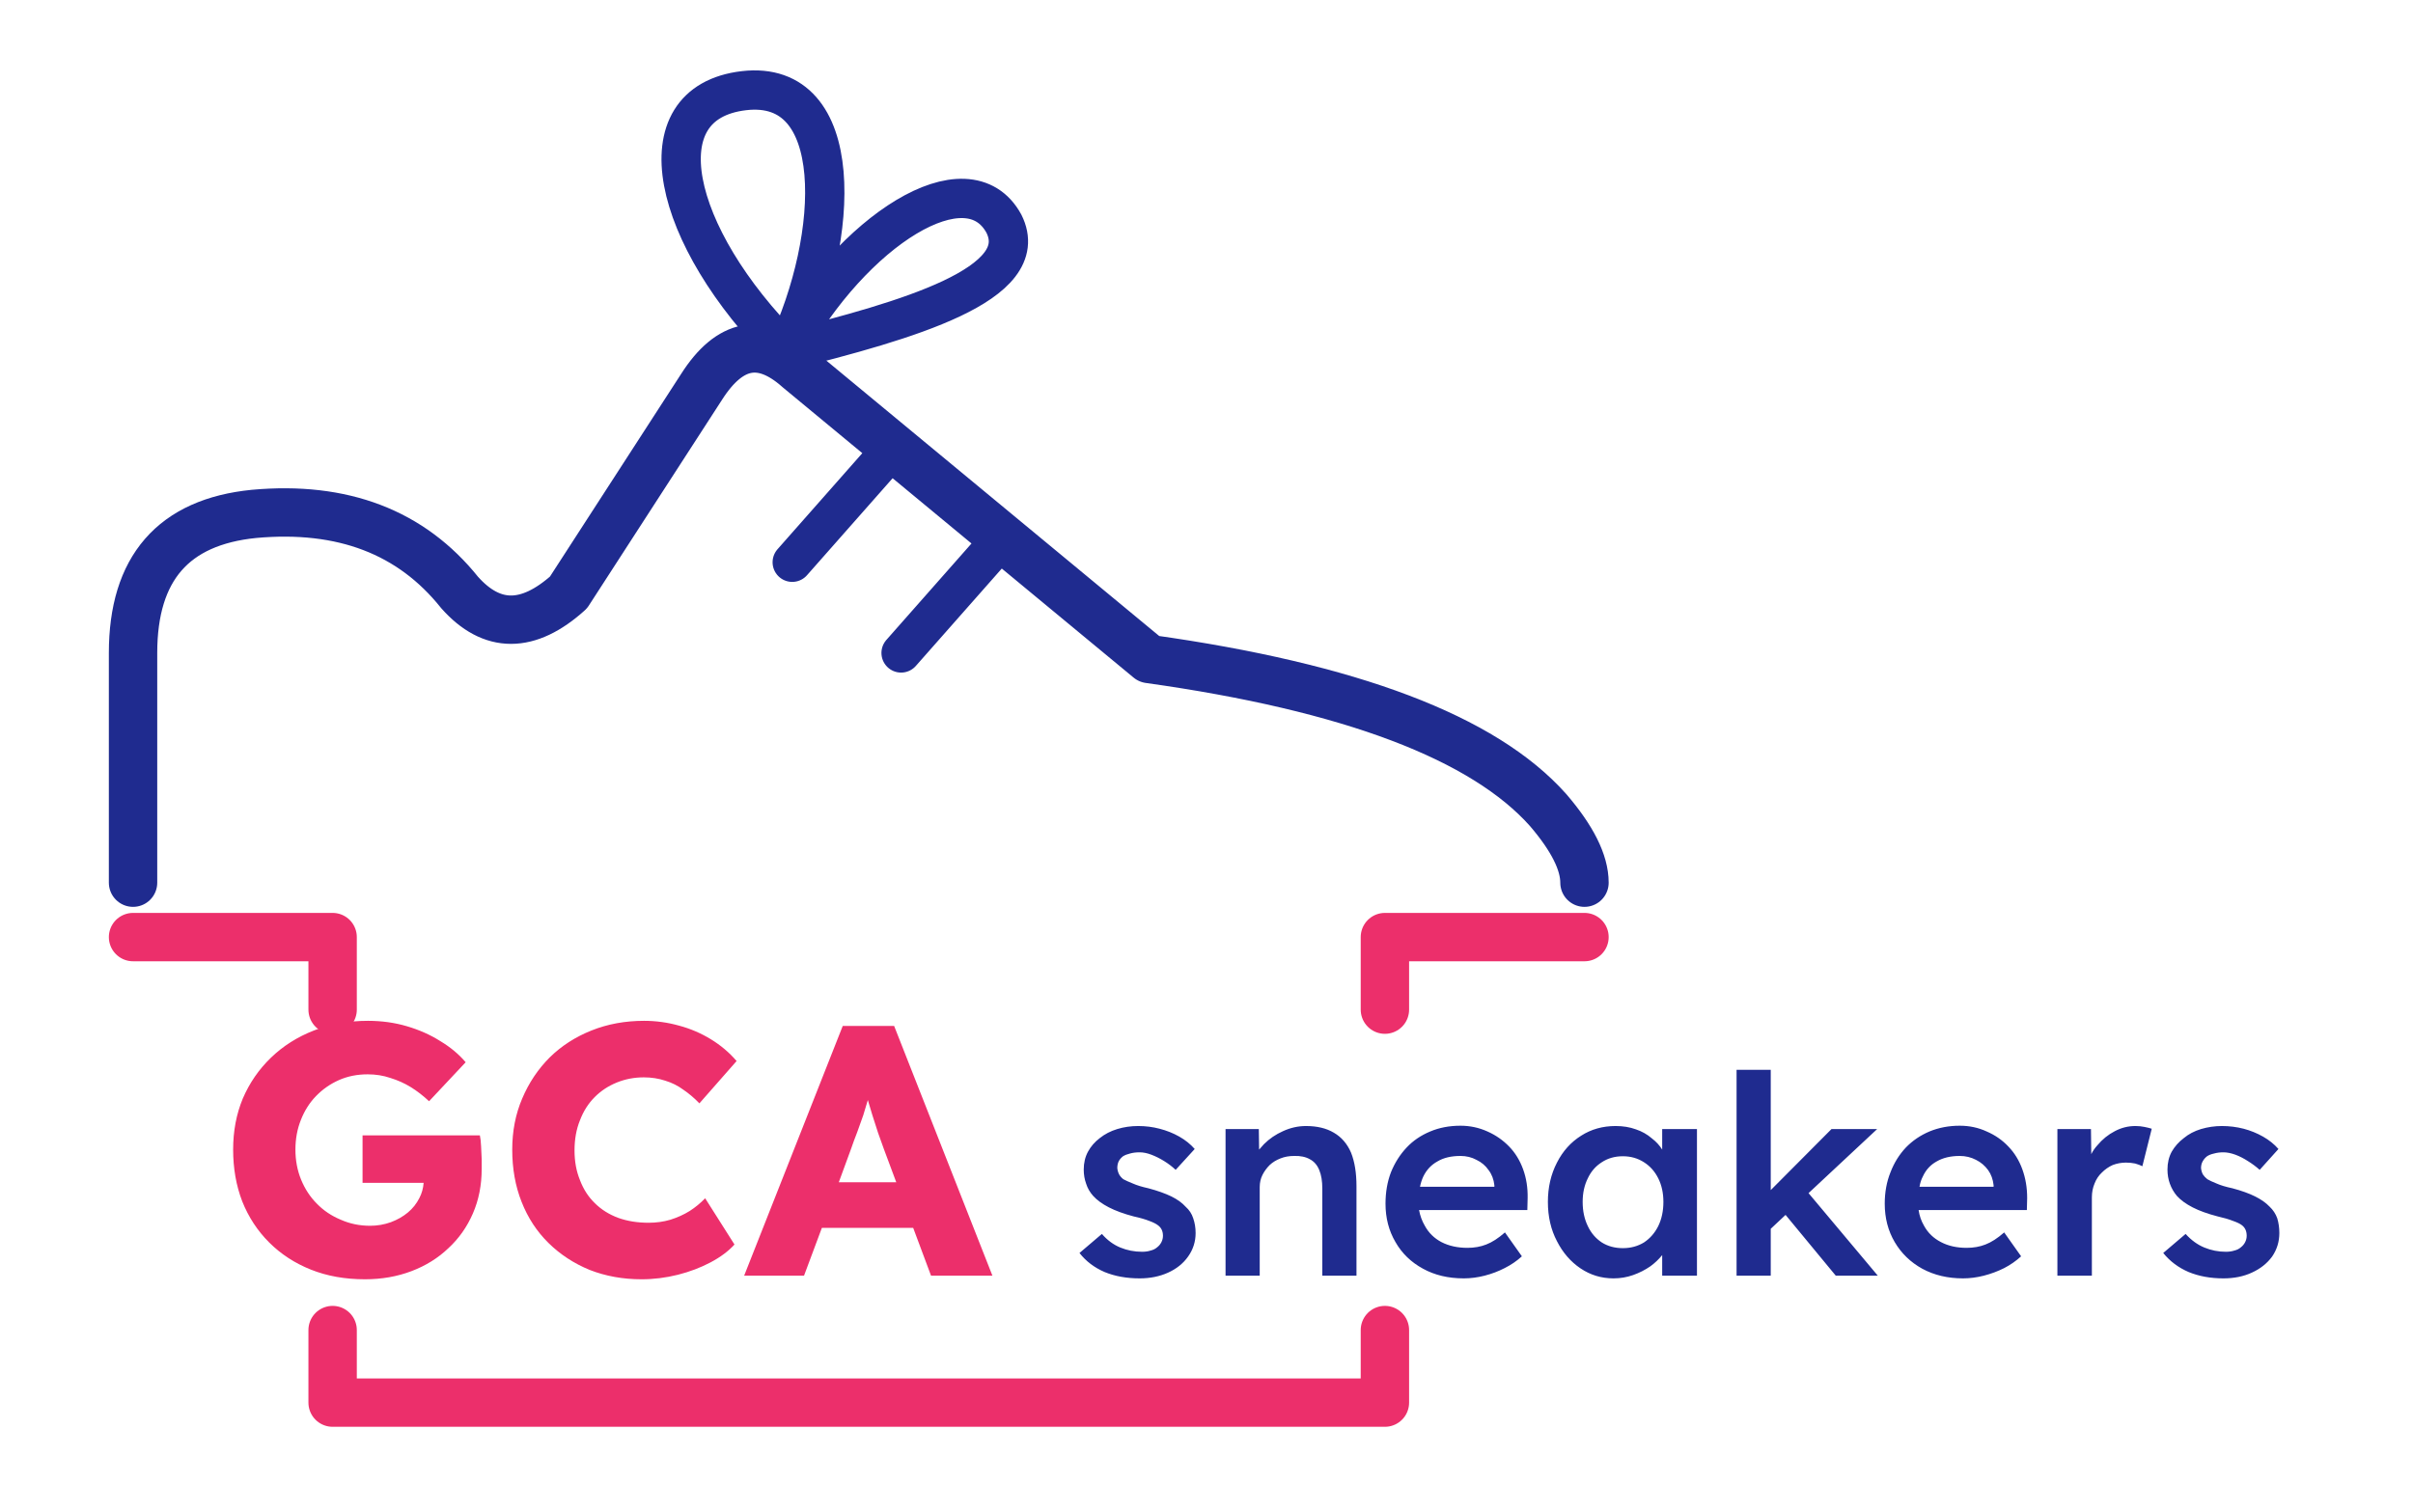
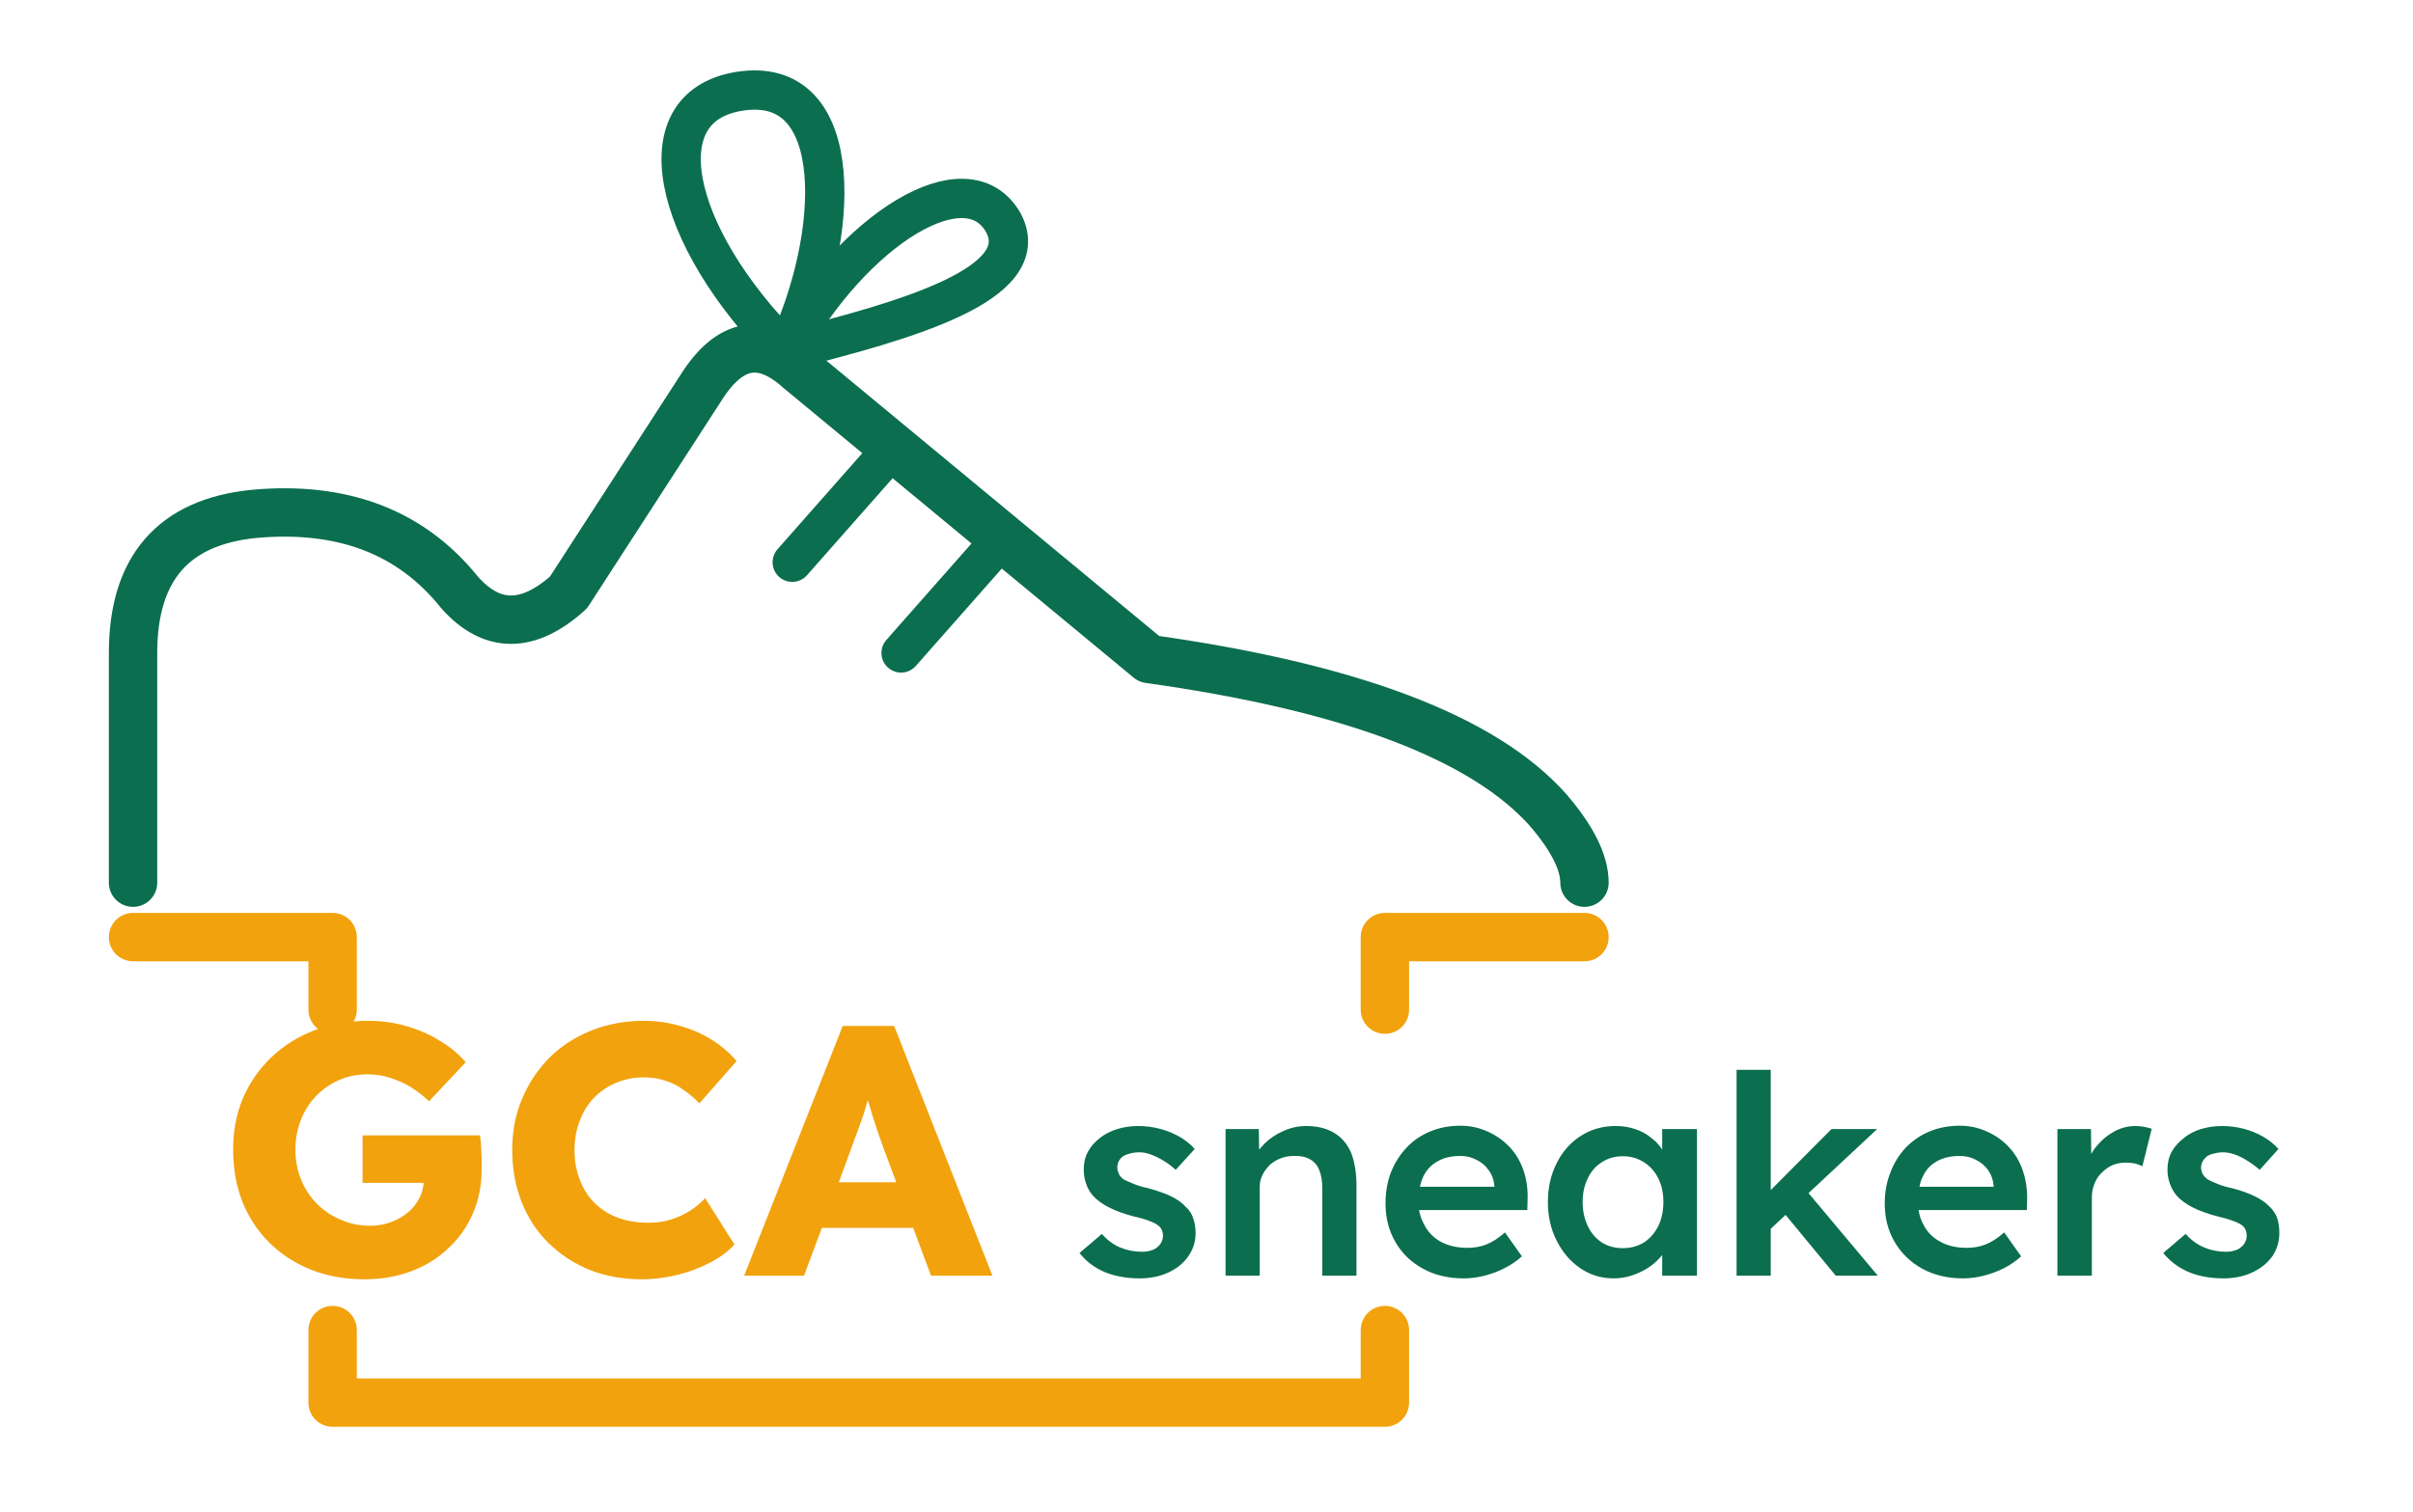
<svg xmlns="http://www.w3.org/2000/svg" viewBox="40 30 798 500" role="img" aria-label="GCA sneakers">
-   <path d="M84 322 V246 Q84 204 124 200 Q168 196 192 226 Q208 244 228 226 L272 158 Q286 136 304 152 L420 248 Q520 262 552 298 Q564 312 564 322" fill="none" stroke="#1F2B8F" stroke-width="16" stroke-linecap="round" stroke-linejoin="round" />
-   <path d="M332 182 l-30 34 M368 212 l-30 34" fill="none" stroke="#1F2B8F" stroke-width="13" stroke-linecap="round" stroke-linejoin="round" />
-   <path d="M300 146 C262 108 252 64 286 60 C320 56 318 108 300 146 C322 106 360 82 372 104 C382 124 340 136 300 146" fill="none" stroke="#1F2B8F" stroke-width="13" stroke-linecap="round" stroke-linejoin="round" />
-   <path d="M84 340 H150 V364 M564 340 H498 V364 M150 470 V494 H498 V470" fill="none" stroke="#EC2F6B" stroke-width="16" stroke-linecap="round" stroke-linejoin="round" />
-   <path d="M160.7 453.2L160.7 453.2Q150.8 453.2 142.8 450.0Q134.8 446.8 129.0 441.0Q123.2 435.2 120.1 427.4Q117.1 419.6 117.1 410.3Q117.1 401.1 120.3 393.4Q123.6 385.7 129.6 379.9Q135.6 374.1 143.8 370.9Q152.0 367.7 161.7 367.7L161.7 367.7Q168.5 367.7 174.6 369.5Q180.7 371.3 185.6 374.4Q190.6 377.4 194.0 381.4L194.0 381.4L181.9 394.3Q178.9 391.5 175.8 389.6Q172.7 387.7 169.1 386.6Q165.6 385.4 161.6 385.4L161.6 385.4Q156.4 385.4 152.1 387.3Q147.8 389.2 144.5 392.6Q141.3 395.9 139.5 400.5Q137.7 405.0 137.7 410.3Q137.7 415.7 139.6 420.3Q141.5 424.9 144.8 428.2Q148.1 431.6 152.7 433.5Q157.2 435.5 162.4 435.5L162.4 435.5Q166.0 435.5 169.3 434.3Q172.5 433.1 174.9 431.1Q177.3 429.1 178.7 426.3L178.7 426.3Q179.9 424.0 180.1 421.3L180.1 421.3L159.9 421.3L159.9 405.6L198.7 405.6Q199.0 406.9 199.1 409.2Q199.2 411.4 199.3 413.5Q199.3 415.7 199.3 416.7L199.3 416.7Q199.3 424.7 196.4 431.4Q193.5 438.1 188.3 442.9Q183.2 447.8 176.1 450.5Q169.0 453.2 160.7 453.2ZM252.2 453.2L252.2 453.2Q242.9 453.2 235.0 450.1Q227.2 446.9 221.4 441.2Q215.6 435.5 212.5 427.6Q209.4 419.8 209.4 410.3L209.4 410.3Q209.4 401.1 212.7 393.4Q216.0 385.6 221.8 379.8Q227.6 374.1 235.6 370.9Q243.6 367.7 253.0 367.7L253.0 367.7Q258.9 367.7 264.6 369.3Q270.2 370.8 275.1 373.8Q280.0 376.8 283.6 381.0L283.6 381.0L271.3 395.0Q268.8 392.4 266.0 390.5Q263.3 388.5 260.0 387.5Q256.7 386.4 252.9 386.4L252.9 386.4Q248.2 386.4 244.0 388.1Q239.8 389.8 236.7 392.9Q233.5 396.1 231.8 400.6Q230 405.0 230 410.6L230 410.6Q230 416.0 231.8 420.4Q233.5 424.9 236.7 428.0Q239.9 431.2 244.5 432.9Q249.0 434.5 254.5 434.5L254.5 434.5Q258.3 434.5 261.7 433.5Q265.2 432.4 268.1 430.6Q270.9 428.8 273.2 426.4L273.2 426.4L282.9 441.7Q279.9 445.0 275.0 447.6Q270.1 450.2 264.2 451.7Q258.2 453.2 252.2 453.2ZM305.9 452L286.1 452L318.7 369.4L335.7 369.4L368.2 452L347.9 452L342.0 436.2L311.8 436.2L305.9 452ZM317.4 421.1L336.4 421.1L332.3 410.1Q331.4 407.6 330.4 404.8Q329.5 402.0 328.5 398.9L328.5 398.9Q327.7 396.4 327.0 393.9L327.0 393.9Q326.2 396.5 325.5 398.9L325.5 398.9Q324.5 401.7 323.5 404.5Q322.4 407.3 321.4 410.2L321.4 410.2L317.4 421.1Z" fill="#EC2F6B" />
-   <path d="M416.9 452.9L416.9 452.9Q410.4 452.9 405.3 450.8Q400.2 448.6 397.0 444.5L397.0 444.5L404.4 438.2Q407.1 441.3 410.5 442.7Q413.9 444.1 417.7 444.1L417.7 444.1Q419.3 444.1 420.5 443.7Q421.8 443.4 422.7 442.6Q423.6 441.9 424.1 440.9Q424.6 439.9 424.6 438.8L424.6 438.8Q424.6 436.5 422.9 435.3L422.9 435.3Q422.0 434.6 420.1 433.9Q418.1 433.1 414.9 432.4L414.9 432.4Q410.0 431.1 406.7 429.4Q403.4 427.7 401.5 425.6L401.5 425.6Q399.9 423.8 399.2 421.6Q398.4 419.4 398.4 416.9L398.4 416.9Q398.4 413.6 399.8 411.0Q401.2 408.4 403.7 406.5Q406.2 404.5 409.5 403.5Q412.8 402.5 416.4 402.5L416.4 402.5Q420.1 402.5 423.5 403.4Q427.0 404.3 430.0 406.0Q433.0 407.7 435.1 410.1L435.1 410.1L428.8 417.0Q427.1 415.4 425.0 414.1Q422.9 412.8 420.8 412.0Q418.7 411.2 416.9 411.2L416.9 411.2Q415.1 411.2 413.7 411.6Q412.4 411.9 411.4 412.5Q410.5 413.2 410.0 414.1Q409.5 415.1 409.5 416.4L409.5 416.4Q409.6 417.5 410.1 418.5Q410.6 419.4 411.5 420.1L411.5 420.1Q412.6 420.7 414.6 421.5Q416.6 422.4 419.8 423.1L419.8 423.1Q424.3 424.3 427.4 425.8Q430.4 427.3 432.1 429.2L432.1 429.2Q433.9 430.8 434.6 433.0Q435.4 435.3 435.4 437.9L435.4 437.9Q435.4 442.2 432.9 445.7Q430.5 449.1 426.3 451.0Q422.1 452.9 416.9 452.9ZM456.6 452L445.3 452L445.3 403.5L456.3 403.5L456.4 410.3Q457.2 409.4 458 408.5L458 408.5Q460.7 405.8 464.3 404.2Q468.0 402.5 471.9 402.5L471.9 402.5Q477.4 402.5 481.1 404.7Q484.9 406.9 486.8 411.3Q488.6 415.8 488.6 422.4L488.6 422.4L488.6 452L477.3 452L477.3 423.2Q477.3 419.5 476.3 417.1Q475.3 414.6 473.2 413.5Q471.1 412.3 468.0 412.4L468.0 412.4Q465.5 412.4 463.5 413.2Q461.4 414.0 459.9 415.4Q458.4 416.9 457.5 418.7Q456.6 420.5 456.6 422.7L456.6 422.7L456.6 452ZM524.1 452.9L524.1 452.9Q516.4 452.9 510.6 449.7Q504.7 446.5 501.5 440.9Q498.2 435.3 498.2 428.2L498.2 428.2Q498.2 422.5 500.0 417.8Q501.9 413.1 505.2 409.6Q508.4 406.2 513.0 404.3Q517.5 402.4 523.0 402.4L523.0 402.4Q527.7 402.4 531.9 404.3Q536.0 406.1 539.1 409.3Q542.1 412.4 543.7 416.8Q545.3 421.2 545.2 426.3L545.2 426.3L545.1 430.3L509.3 430.3Q509.8 433.1 511.2 435.5L511.2 435.5Q513.1 439.0 516.7 440.9Q520.4 442.8 525.3 442.8L525.3 442.8Q528.7 442.8 531.5 441.7Q534.4 440.6 537.7 437.7L537.7 437.7L543.3 445.6Q540.8 447.9 537.6 449.5Q534.5 451.1 531.0 452Q527.5 452.9 524.1 452.9ZM509.6 422.6L509.6 422.6L534.2 422.6L534.2 422.1Q533.9 419.2 532.3 417.1Q530.8 414.9 528.3 413.7Q525.9 412.4 523.0 412.4L523.0 412.4Q518.4 412.4 515.4 414.2Q512.3 415.9 510.7 419.2L510.7 419.2Q510.0 420.7 509.6 422.6ZM573.6 452.9L573.6 452.9Q567.6 452.9 562.7 449.6Q557.8 446.3 554.9 440.6Q551.9 434.9 551.9 427.6Q551.9 420.4 554.9 414.6Q557.8 408.9 562.9 405.7Q567.9 402.5 574.3 402.5L574.3 402.5Q578.0 402.5 581.0 403.6Q584.0 404.6 586.3 406.6L586.3 406.6Q588.4 408.2 589.7 410.3L589.7 410.3L589.7 403.5L601.2 403.5L601.2 452L589.7 452L589.7 445.2Q588.0 447.3 585.8 448.9L585.8 448.9Q583.2 450.7 580.1 451.8Q577.0 452.9 573.6 452.9ZM576.7 442.9L576.7 442.9Q580.6 442.9 583.7 441.0Q586.7 439.0 588.4 435.6Q590.1 432.1 590.1 427.6L590.1 427.6Q590.1 423.2 588.4 419.8Q586.7 416.4 583.7 414.5Q580.6 412.5 576.7 412.5Q572.7 412.5 569.7 414.5Q566.7 416.4 565.1 419.8Q563.4 423.2 563.4 427.6L563.4 427.6Q563.4 432.1 565.1 435.6Q566.7 439.0 569.7 441.0Q572.7 442.9 576.7 442.9ZM625.6 452L614.3 452L614.3 383.9L625.6 383.9L625.6 423.7L645.7 403.5L660.8 403.5L638.1 424.7L661.0 452L647.1 452L630.5 431.9L625.6 436.5L625.6 452ZM689.2 452.9L689.2 452.9Q681.6 452.9 675.7 449.7Q669.9 446.5 666.6 440.9Q663.3 435.3 663.3 428.2L663.3 428.2Q663.3 422.5 665.2 417.8Q667.0 413.1 670.3 409.6Q673.6 406.2 678.1 404.3Q682.7 402.4 688.1 402.4L688.1 402.4Q692.9 402.4 697.0 404.3Q701.2 406.1 704.2 409.3Q707.2 412.4 708.8 416.8Q710.4 421.2 710.4 426.3L710.4 426.3L710.3 430.3L674.5 430.3Q674.9 433.1 676.3 435.5L676.3 435.5Q678.2 439.0 681.9 440.9Q685.5 442.8 690.4 442.8L690.4 442.8Q693.8 442.8 696.6 441.7Q699.5 440.6 702.8 437.7L702.8 437.7L708.4 445.6Q705.9 447.9 702.8 449.5Q699.6 451.1 696.1 452Q692.6 452.9 689.2 452.9ZM674.8 422.6L674.8 422.6L699.3 422.6L699.3 422.1Q699.0 419.2 697.5 417.1Q695.9 414.9 693.5 413.7Q691.0 412.4 688.1 412.4L688.1 412.4Q683.6 412.4 680.5 414.2Q677.4 415.9 675.9 419.2L675.9 419.2Q675.1 420.7 674.8 422.6ZM731.8 452L720.4 452L720.4 403.5L731.5 403.5L731.6 411.8Q732.4 410.2 733.6 408.9L733.6 408.9Q736.1 405.9 739.4 404.2Q742.6 402.5 746.2 402.5L746.2 402.5Q747.8 402.5 749.2 402.8Q750.7 403.1 751.6 403.4L751.6 403.4L748.5 415.8Q747.5 415.3 746.1 414.9Q744.6 414.6 743.1 414.6L743.1 414.6Q740.8 414.6 738.7 415.4Q736.7 416.3 735.1 417.9Q733.5 419.4 732.7 421.5Q731.8 423.6 731.8 426.1L731.8 426.1L731.8 452ZM775.3 452.9L775.3 452.9Q768.9 452.9 763.8 450.8Q758.7 448.6 755.4 444.5L755.4 444.5L762.8 438.2Q765.6 441.3 769.0 442.7Q772.4 444.1 776.1 444.1L776.1 444.1Q777.7 444.1 778.9 443.7Q780.2 443.4 781.1 442.6Q782.0 441.9 782.5 440.9Q783.0 439.9 783.0 438.8L783.0 438.8Q783.0 436.5 781.4 435.3L781.4 435.3Q780.5 434.6 778.5 433.9Q776.5 433.1 773.4 432.4L773.4 432.4Q768.4 431.1 765.1 429.4Q761.8 427.7 759.9 425.6L759.9 425.6Q758.4 423.8 757.6 421.6Q756.8 419.4 756.8 416.9L756.8 416.9Q756.8 413.6 758.2 411.0Q759.7 408.4 762.2 406.5Q764.6 404.5 767.9 403.5Q771.3 402.5 774.8 402.5L774.8 402.5Q778.5 402.5 782.0 403.4Q785.4 404.3 788.4 406.0Q791.4 407.7 793.5 410.1L793.5 410.1L787.3 417.0Q785.5 415.4 783.4 414.1Q781.4 412.8 779.3 412.0Q777.1 411.2 775.3 411.2L775.3 411.2Q773.6 411.2 772.2 411.6Q770.8 411.9 769.9 412.5Q769.0 413.2 768.5 414.1Q767.9 415.1 767.9 416.4L767.9 416.4Q768.0 417.5 768.5 418.5Q769.1 419.4 770.0 420.1L770.0 420.1Q771.0 420.7 773.0 421.5Q775.0 422.4 778.3 423.1L778.3 423.1Q782.8 424.3 785.8 425.8Q788.8 427.3 790.6 429.2L790.6 429.2Q792.3 430.8 793.1 433.0Q793.8 435.3 793.8 437.9L793.8 437.9Q793.8 442.2 791.4 445.7Q788.9 449.1 784.7 451.0Q780.6 452.9 775.3 452.9Z" fill="#1F2B8F" />
+   <path d="M84 322 V246 Q84 204 124 200 Q168 196 192 226 Q208 244 228 226 L272 158 Q286 136 304 152 L420 248 Q520 262 552 298 Q564 312 564 322" fill="none" stroke="#0B6E4F" stroke-width="16" stroke-linecap="round" stroke-linejoin="round" />
+   <path d="M332 182 l-30 34 M368 212 l-30 34" fill="none" stroke="#0B6E4F" stroke-width="13" stroke-linecap="round" stroke-linejoin="round" />
+   <path d="M300 146 C262 108 252 64 286 60 C320 56 318 108 300 146 C322 106 360 82 372 104 C382 124 340 136 300 146" fill="none" stroke="#0B6E4F" stroke-width="13" stroke-linecap="round" stroke-linejoin="round" />
+   <path d="M84 340 H150 V364 M564 340 H498 V364 M150 470 V494 H498 V470" fill="none" stroke="#F2A20C" stroke-width="16" stroke-linecap="round" stroke-linejoin="round" />
+   <path d="M160.7 453.2L160.7 453.2Q150.8 453.2 142.8 450.0Q134.8 446.8 129.0 441.0Q123.2 435.2 120.1 427.4Q117.1 419.6 117.1 410.3Q117.1 401.1 120.3 393.4Q123.6 385.7 129.6 379.9Q135.6 374.1 143.8 370.9Q152.0 367.7 161.7 367.7L161.7 367.7Q168.5 367.7 174.6 369.5Q180.7 371.3 185.6 374.4Q190.6 377.4 194.0 381.4L194.0 381.4L181.9 394.3Q178.9 391.5 175.8 389.6Q172.7 387.7 169.1 386.6Q165.6 385.4 161.6 385.4L161.6 385.4Q156.4 385.4 152.1 387.3Q147.8 389.2 144.5 392.6Q141.3 395.9 139.5 400.5Q137.7 405.0 137.7 410.3Q137.7 415.7 139.6 420.3Q141.5 424.9 144.8 428.2Q148.1 431.6 152.7 433.5Q157.2 435.5 162.4 435.5L162.4 435.5Q166.0 435.5 169.3 434.3Q172.5 433.1 174.9 431.1Q177.3 429.1 178.7 426.3L178.7 426.3Q179.9 424.0 180.1 421.3L180.1 421.3L159.9 421.3L159.9 405.6L198.7 405.6Q199.0 406.9 199.1 409.2Q199.2 411.4 199.3 413.5Q199.3 415.7 199.3 416.7L199.3 416.7Q199.3 424.7 196.4 431.4Q193.5 438.1 188.3 442.9Q183.2 447.8 176.1 450.5Q169.0 453.2 160.7 453.2ZM252.2 453.2L252.2 453.2Q242.9 453.2 235.0 450.1Q227.2 446.9 221.4 441.2Q215.6 435.5 212.5 427.6Q209.4 419.8 209.4 410.3L209.4 410.3Q209.4 401.1 212.7 393.4Q216.0 385.6 221.8 379.8Q227.6 374.1 235.6 370.9Q243.6 367.7 253.0 367.7L253.0 367.7Q258.9 367.7 264.6 369.3Q270.2 370.8 275.1 373.8Q280.0 376.8 283.6 381.0L283.6 381.0L271.3 395.0Q268.8 392.4 266.0 390.5Q263.3 388.5 260.0 387.5Q256.7 386.4 252.9 386.4L252.9 386.4Q248.2 386.4 244.0 388.1Q239.8 389.8 236.7 392.9Q233.5 396.1 231.8 400.6Q230 405.0 230 410.6L230 410.6Q230 416.0 231.8 420.4Q233.5 424.9 236.7 428.0Q239.9 431.2 244.5 432.9Q249.0 434.5 254.5 434.5L254.5 434.5Q258.3 434.5 261.7 433.5Q265.2 432.4 268.1 430.6Q270.9 428.8 273.2 426.4L273.2 426.4L282.9 441.7Q279.9 445.0 275.0 447.6Q270.1 450.2 264.2 451.7Q258.2 453.2 252.2 453.2ZM305.9 452L286.1 452L318.7 369.4L335.7 369.4L368.2 452L347.9 452L342.0 436.2L311.8 436.2L305.9 452ZM317.4 421.1L336.4 421.1L332.3 410.1Q331.4 407.6 330.4 404.8Q329.5 402.0 328.5 398.9L328.5 398.9Q327.7 396.4 327.0 393.9L327.0 393.9Q326.2 396.5 325.5 398.9L325.5 398.9Q324.5 401.7 323.5 404.5Q322.4 407.3 321.4 410.2L321.4 410.2L317.4 421.1Z" fill="#F2A20C" />
+   <path d="M416.9 452.9L416.9 452.9Q410.4 452.9 405.3 450.8Q400.2 448.6 397.0 444.5L397.0 444.5L404.4 438.2Q407.1 441.3 410.5 442.7Q413.9 444.1 417.7 444.1L417.7 444.1Q419.3 444.1 420.5 443.7Q421.8 443.4 422.7 442.6Q423.6 441.9 424.1 440.9Q424.6 439.9 424.6 438.8L424.6 438.8Q424.6 436.5 422.9 435.3L422.9 435.3Q422.0 434.6 420.1 433.9Q418.1 433.1 414.9 432.4L414.9 432.4Q410.0 431.1 406.7 429.4Q403.4 427.7 401.5 425.6L401.5 425.6Q399.9 423.8 399.2 421.6Q398.4 419.4 398.4 416.9L398.4 416.9Q398.4 413.6 399.8 411.0Q401.2 408.4 403.7 406.5Q406.2 404.5 409.5 403.5Q412.8 402.5 416.4 402.5L416.4 402.5Q420.1 402.5 423.5 403.4Q427.0 404.3 430.0 406.0Q433.0 407.7 435.1 410.1L435.1 410.1L428.8 417.0Q427.1 415.4 425.0 414.1Q422.9 412.8 420.8 412.0Q418.7 411.2 416.9 411.2L416.9 411.2Q415.1 411.2 413.7 411.6Q412.4 411.9 411.4 412.5Q410.5 413.2 410.0 414.1Q409.5 415.1 409.5 416.4L409.5 416.4Q409.6 417.5 410.1 418.5Q410.6 419.4 411.5 420.1L411.5 420.1Q412.6 420.7 414.6 421.5Q416.6 422.4 419.8 423.1L419.8 423.1Q424.3 424.3 427.4 425.8Q430.4 427.3 432.1 429.2L432.1 429.2Q433.9 430.8 434.6 433.0Q435.4 435.3 435.4 437.9L435.4 437.9Q435.4 442.2 432.9 445.7Q430.5 449.1 426.3 451.0Q422.1 452.9 416.9 452.9ZM456.6 452L445.3 452L445.3 403.5L456.3 403.5L456.4 410.3Q457.2 409.4 458 408.5L458 408.5Q460.7 405.8 464.3 404.2Q468.0 402.5 471.9 402.5L471.9 402.5Q477.4 402.5 481.1 404.7Q484.9 406.9 486.8 411.3Q488.6 415.8 488.6 422.4L488.6 422.4L488.6 452L477.3 452L477.3 423.2Q477.3 419.5 476.3 417.1Q475.3 414.6 473.2 413.5Q471.1 412.3 468.0 412.4L468.0 412.4Q465.5 412.4 463.5 413.2Q461.4 414.0 459.9 415.4Q458.4 416.9 457.5 418.7Q456.6 420.5 456.6 422.7L456.6 422.7L456.6 452ZM524.1 452.9L524.1 452.9Q516.4 452.9 510.6 449.7Q504.7 446.5 501.5 440.9Q498.2 435.3 498.2 428.2L498.2 428.2Q498.2 422.5 500.0 417.8Q501.9 413.1 505.2 409.6Q508.4 406.2 513.0 404.3Q517.5 402.4 523.0 402.4L523.0 402.4Q527.7 402.4 531.9 404.3Q536.0 406.1 539.1 409.3Q542.1 412.4 543.7 416.8Q545.3 421.2 545.2 426.3L545.2 426.3L545.1 430.3L509.3 430.3Q509.8 433.1 511.2 435.5L511.2 435.5Q513.1 439.0 516.7 440.9Q520.4 442.8 525.3 442.8L525.3 442.8Q528.7 442.8 531.5 441.7Q534.4 440.6 537.7 437.7L537.7 437.7L543.3 445.6Q540.8 447.9 537.6 449.5Q534.5 451.1 531.0 452Q527.5 452.9 524.1 452.9ZM509.6 422.6L509.6 422.6L534.2 422.6L534.2 422.1Q533.9 419.2 532.3 417.1Q530.8 414.9 528.3 413.7Q525.9 412.4 523.0 412.4L523.0 412.4Q518.4 412.4 515.4 414.2Q512.3 415.9 510.7 419.2L510.7 419.2Q510.0 420.7 509.6 422.6ZM573.6 452.9L573.6 452.9Q567.6 452.9 562.7 449.6Q557.8 446.3 554.9 440.6Q551.9 434.9 551.9 427.6Q551.9 420.4 554.9 414.6Q557.8 408.9 562.9 405.7Q567.9 402.5 574.3 402.5L574.3 402.5Q578.0 402.5 581.0 403.6Q584.0 404.6 586.3 406.6L586.3 406.6Q588.4 408.2 589.7 410.3L589.7 410.3L589.7 403.5L601.2 403.5L601.2 452L589.7 452L589.7 445.2Q588.0 447.3 585.8 448.9L585.8 448.9Q583.2 450.7 580.1 451.8Q577.0 452.9 573.6 452.9ZM576.7 442.9L576.7 442.9Q580.6 442.9 583.7 441.0Q586.7 439.0 588.4 435.6Q590.1 432.1 590.1 427.6L590.1 427.6Q590.1 423.2 588.4 419.8Q586.7 416.4 583.7 414.5Q580.6 412.5 576.7 412.5Q572.7 412.5 569.7 414.5Q566.7 416.4 565.1 419.8Q563.4 423.2 563.4 427.6L563.4 427.6Q563.4 432.1 565.1 435.6Q566.7 439.0 569.7 441.0Q572.7 442.9 576.7 442.9ZM625.6 452L614.3 452L614.3 383.9L625.6 383.9L625.6 423.7L645.7 403.5L660.8 403.5L638.1 424.7L661.0 452L647.1 452L630.5 431.9L625.6 436.5L625.6 452ZM689.2 452.9L689.2 452.9Q681.6 452.9 675.7 449.7Q669.9 446.5 666.6 440.9Q663.3 435.3 663.3 428.2L663.3 428.2Q663.3 422.5 665.2 417.8Q667.0 413.1 670.3 409.6Q673.6 406.2 678.1 404.3Q682.7 402.4 688.1 402.4L688.1 402.4Q692.9 402.4 697.0 404.3Q701.2 406.1 704.2 409.3Q707.2 412.4 708.8 416.8Q710.4 421.2 710.4 426.3L710.4 426.3L710.3 430.3L674.5 430.3Q674.9 433.1 676.3 435.5L676.3 435.5Q678.2 439.0 681.9 440.9Q685.5 442.8 690.4 442.8L690.4 442.8Q693.8 442.8 696.6 441.7Q699.5 440.6 702.8 437.7L702.8 437.7L708.4 445.6Q705.9 447.9 702.8 449.5Q699.6 451.1 696.1 452Q692.6 452.9 689.2 452.9ZM674.8 422.6L674.8 422.6L699.3 422.6L699.3 422.1Q699.0 419.2 697.5 417.1Q695.9 414.9 693.5 413.7Q691.0 412.4 688.1 412.4L688.1 412.4Q683.6 412.4 680.5 414.2Q677.4 415.9 675.9 419.2L675.9 419.2Q675.1 420.7 674.8 422.6ZM731.8 452L720.4 452L720.4 403.5L731.5 403.5L731.6 411.8Q732.4 410.2 733.6 408.9L733.6 408.9Q736.1 405.9 739.4 404.2Q742.6 402.5 746.2 402.5L746.2 402.5Q747.8 402.5 749.2 402.8Q750.7 403.1 751.6 403.4L751.6 403.4L748.5 415.8Q747.5 415.3 746.1 414.9Q744.6 414.6 743.1 414.6L743.1 414.6Q740.8 414.6 738.7 415.4Q736.7 416.3 735.1 417.9Q733.5 419.4 732.7 421.5Q731.8 423.6 731.8 426.1L731.8 426.1L731.8 452ZM775.3 452.9L775.3 452.9Q768.9 452.9 763.8 450.8Q758.7 448.6 755.4 444.5L755.4 444.5L762.8 438.2Q765.6 441.3 769.0 442.7Q772.4 444.1 776.1 444.1L776.1 444.1Q777.7 444.1 778.9 443.7Q780.2 443.4 781.1 442.6Q782.0 441.9 782.5 440.9Q783.0 439.9 783.0 438.8L783.0 438.8Q783.0 436.5 781.4 435.3L781.4 435.3Q780.5 434.6 778.5 433.9Q776.5 433.1 773.4 432.4L773.4 432.4Q768.4 431.1 765.1 429.4Q761.8 427.7 759.9 425.6L759.9 425.6Q758.4 423.8 757.6 421.6Q756.8 419.4 756.8 416.9L756.8 416.9Q756.8 413.6 758.2 411.0Q759.7 408.4 762.2 406.5Q764.6 404.5 767.9 403.5Q771.3 402.5 774.8 402.5L774.8 402.5Q778.5 402.5 782.0 403.4Q785.4 404.3 788.4 406.0Q791.4 407.7 793.5 410.1L793.5 410.1L787.3 417.0Q785.5 415.4 783.4 414.1Q781.4 412.8 779.3 412.0Q777.1 411.2 775.3 411.2L775.3 411.2Q773.6 411.2 772.2 411.6Q770.8 411.9 769.9 412.5Q769.0 413.2 768.5 414.1Q767.9 415.1 767.9 416.4L767.9 416.4Q768.0 417.5 768.5 418.5Q769.1 419.4 770.0 420.1L770.0 420.1Q771.0 420.7 773.0 421.5Q775.0 422.4 778.3 423.1L778.3 423.1Q782.8 424.3 785.8 425.8Q788.8 427.3 790.6 429.2L790.6 429.2Q792.3 430.8 793.1 433.0Q793.8 435.3 793.8 437.9L793.8 437.9Q793.8 442.2 791.4 445.7Q788.9 449.1 784.7 451.0Q780.6 452.9 775.3 452.9Z" fill="#0B6E4F" />
</svg>
